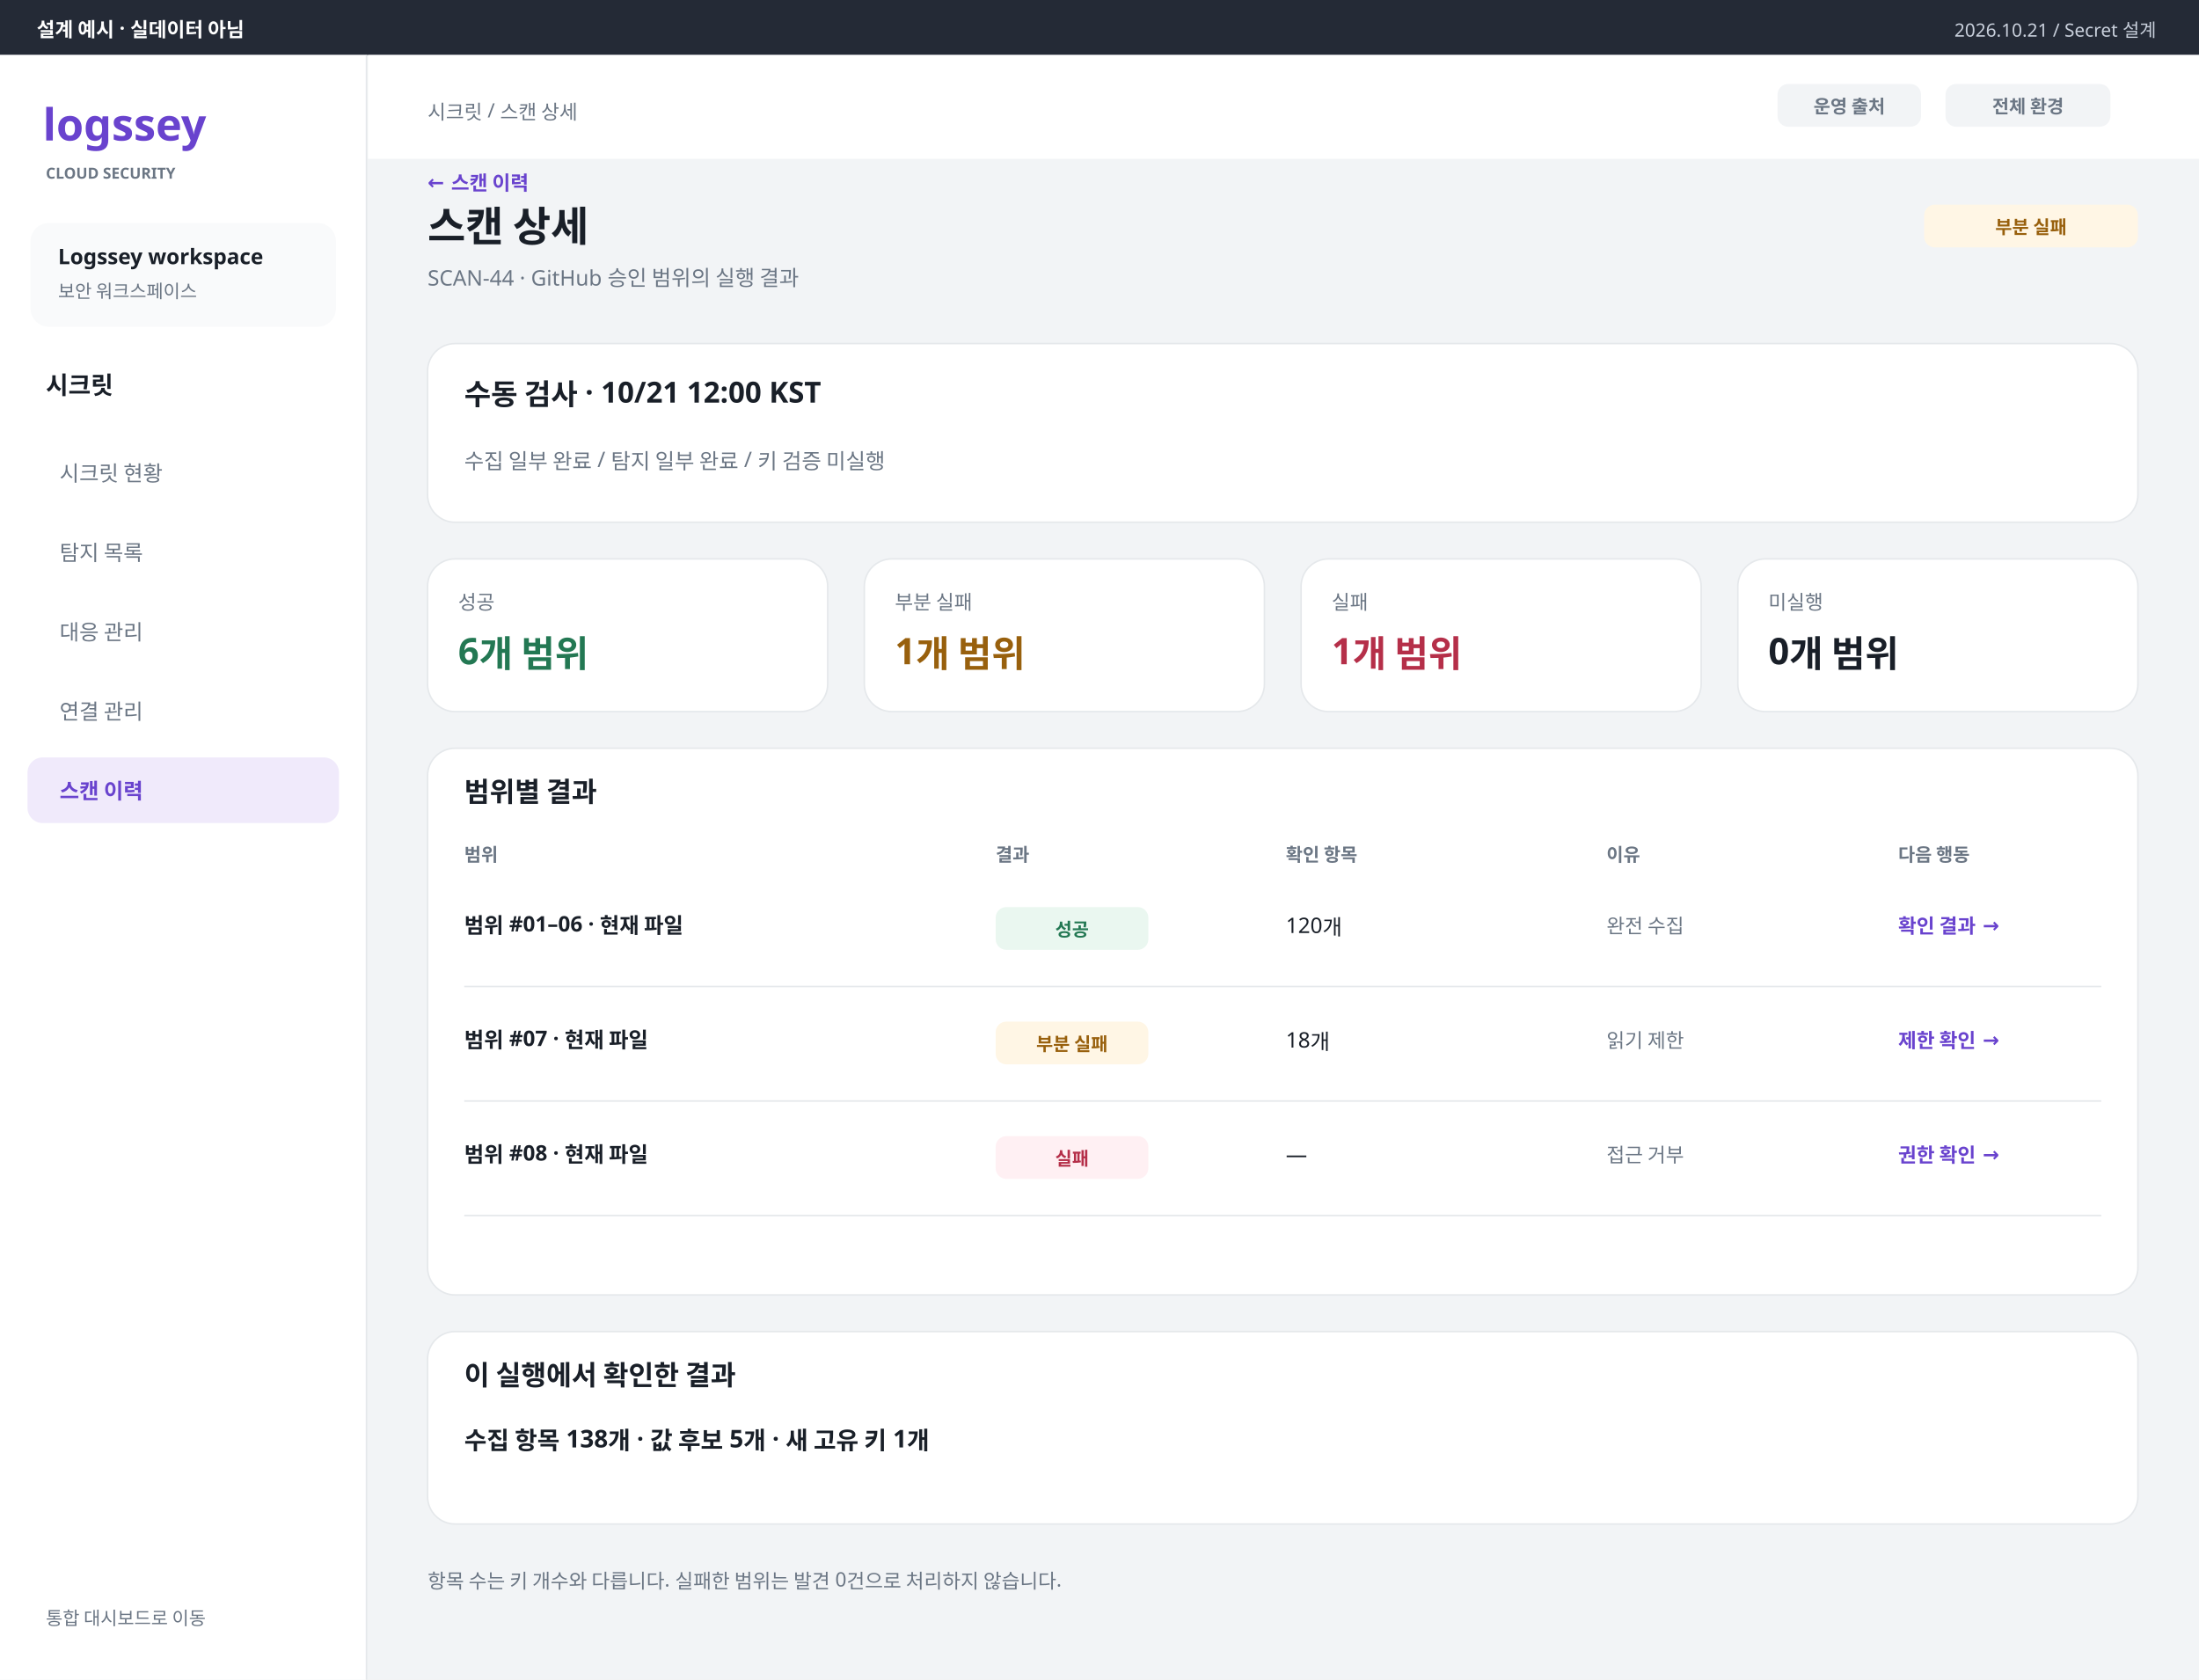
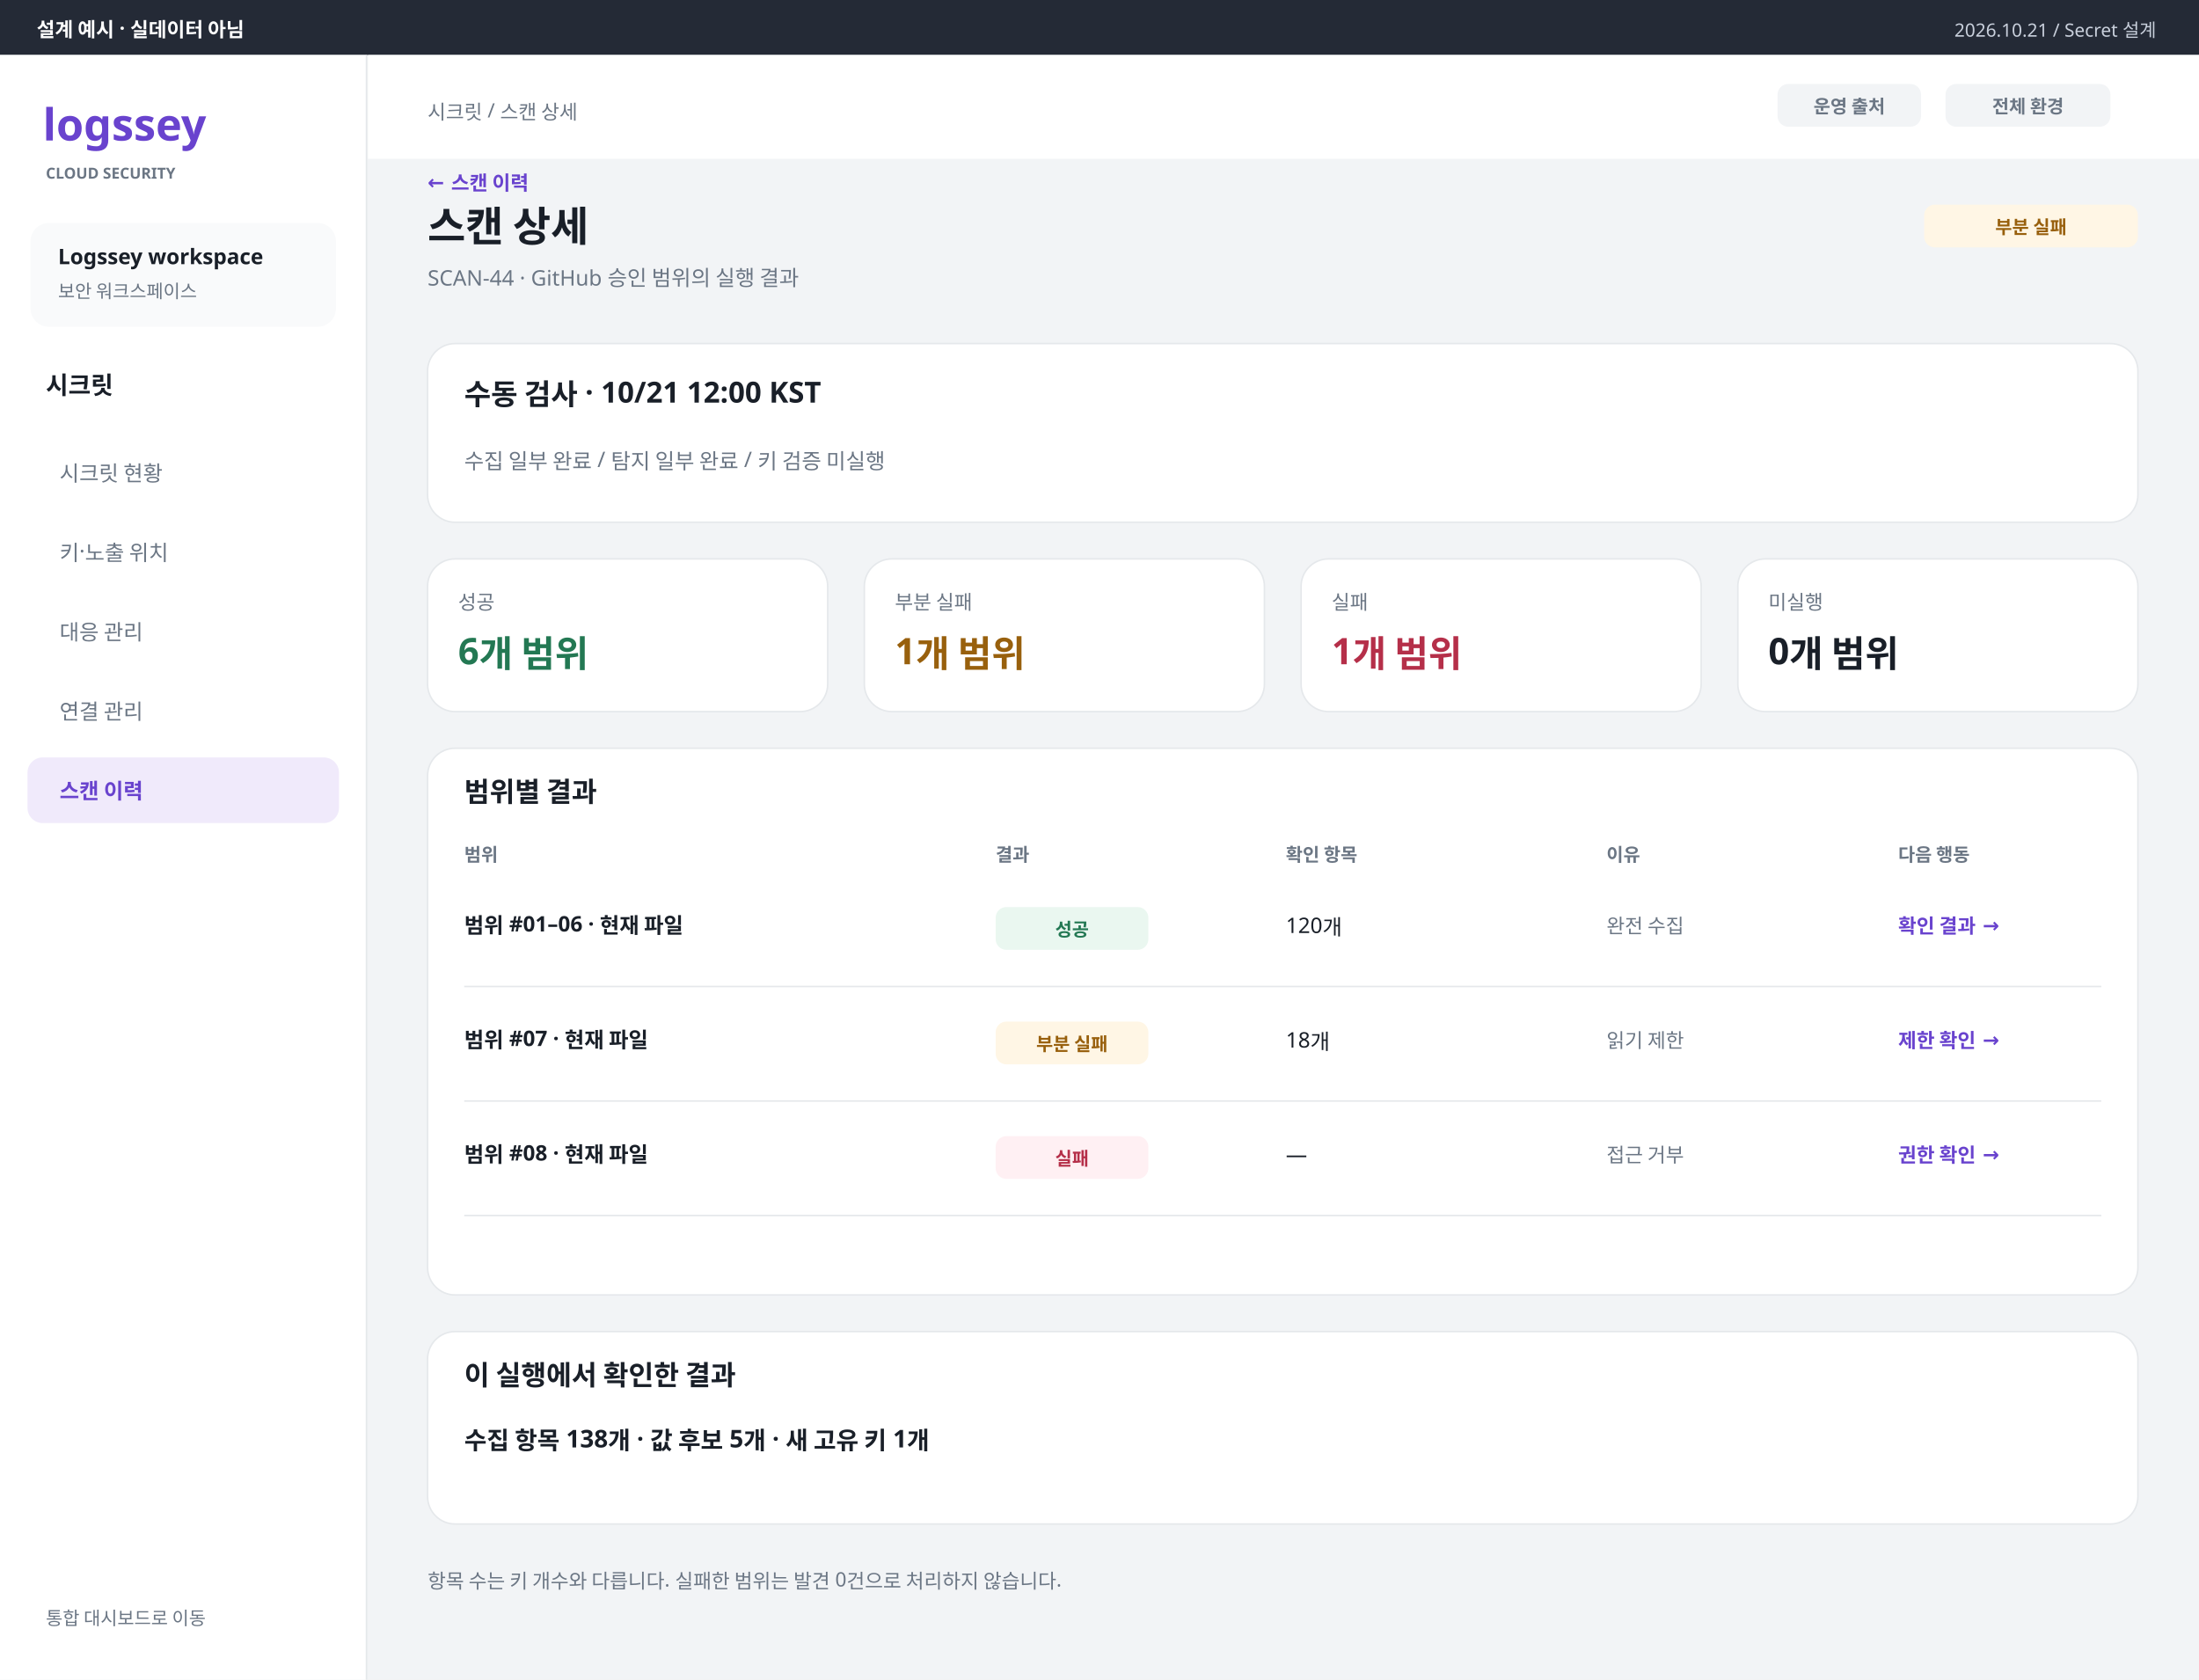
<svg xmlns="http://www.w3.org/2000/svg" width="1440" height="1100" viewBox="0 0 1440 1100" role="img" aria-labelledby="title desc">
  <style>text{font-family:"Malgun Gothic",Pretendard,sans-serif}text{font-variant-numeric:tabular-nums}</style>
  <rect x="0" y="0" width="1440" height="1100" rx="0" fill="#f2f4f6" />
  <rect x="0" y="0" width="1440" height="36" rx="0" fill="#242a36" />
  <text x="24" y="24" fill="#ffffff" font-size="13" font-weight="600" text-anchor="start">설계 예시 · 실데이터 아님</text>
  <text x="1412" y="24" fill="#c9d0dc" font-size="12" font-weight="400" text-anchor="end">2026.10.21  /  Secret 설계</text>
  <rect x="0" y="36" width="240" height="1064" rx="0" fill="white" />
  <line x1="240" y1="36" x2="240" y2="1100" stroke="#e5e8eb" />
  <text x="28" y="92" fill="#6943ce" font-size="29" font-weight="700" text-anchor="start">logssey</text>
  <text x="30" y="117" fill="#6b7684" font-size="10" font-weight="600" text-anchor="start">CLOUD SECURITY</text>
  <rect x="20" y="146" width="200" height="68" rx="12" fill="#f9fafb" />
  <text x="38" y="173" fill="#191f28" font-size="14" font-weight="600" text-anchor="start">Logssey workspace</text>
  <text x="38" y="195" fill="#6b7684" font-size="12" font-weight="400" text-anchor="start">보안 워크스페이스</text>
  <text x="30" y="258" fill="#191f28" font-size="16" font-weight="700" text-anchor="start">시크릿</text>
  <text x="39" y="315" fill="#6b7684" font-size="14" font-weight="400" text-anchor="start">시크릿 현황</text>
-   <text x="39" y="367" fill="#6b7684" font-size="14" font-weight="400" text-anchor="start">탐지 목록</text>
+   <text x="39" y="367" fill="#6b7684" font-size="14" font-weight="400" text-anchor="start">키·노출 위치</text>
  <text x="39" y="419" fill="#6b7684" font-size="14" font-weight="400" text-anchor="start">대응 관리</text>
  <text x="39" y="471" fill="#6b7684" font-size="14" font-weight="400" text-anchor="start">연결 관리</text>
  <rect x="18" y="496" width="204" height="43" rx="10" fill="#f0eafb" />
  <text x="39" y="523" fill="#6943ce" font-size="14" font-weight="600" text-anchor="start">스캔 이력</text>
  <text x="30" y="1064" fill="#6b7684" font-size="12" font-weight="400" text-anchor="start">통합 대시보드로 이동</text>
  <rect x="241" y="36" width="1199" height="68" rx="0" fill="white" />
  <text x="280" y="78" fill="#6b7684" font-size="13" font-weight="400" text-anchor="start">시크릿  /  스캔 상세</text>
  <rect x="1164" y="55" width="94" height="28" rx="7" fill="#f2f4f6" />
  <text x="1211.0" y="74" fill="#6b7684" font-size="12" font-weight="600" text-anchor="middle">운영 출처</text>
  <rect x="1274" y="55" width="108" height="28" rx="7" fill="#f2f4f6" />
  <text x="1328.0" y="74" fill="#6b7684" font-size="12" font-weight="600" text-anchor="middle">전체 환경</text>
  <text x="280" y="124" fill="#6943ce" font-size="13" font-weight="600" text-anchor="start">← 스캔 이력</text>
  <text x="280" y="158" fill="#191f28" font-size="27" font-weight="700" text-anchor="start">스캔 상세</text>
  <text x="280" y="187" fill="#6b7684" font-size="14" font-weight="400" text-anchor="start">SCAN-44 · GitHub 승인 범위의 실행 결과</text>
  <rect x="1260" y="134" width="140" height="28" rx="7" fill="#fff6e5" />
  <text x="1330.0" y="153" fill="#98600d" font-size="12" font-weight="600" text-anchor="middle">부분 실패</text>
  <rect x="280" y="225" width="1120" height="117" rx="18" fill="white" stroke="#e5e8eb" />
  <text x="304" y="265" fill="#191f28" font-size="19" font-weight="700" text-anchor="start">수동 검사  ·  10/21 12:00 KST</text>
  <text x="304" y="307" fill="#6b7684" font-size="14" font-weight="400" text-anchor="start">수집 일부 완료   /   탐지 일부 완료   /   키 검증 미실행</text>
  <rect x="280" y="366" width="262" height="100" rx="18" fill="white" stroke="#e5e8eb" />
  <text x="300" y="399" fill="#6b7684" font-size="13" font-weight="400" text-anchor="start">성공</text>
  <text x="300" y="435" fill="#237853" font-size="24" font-weight="700" text-anchor="start">6개 범위</text>
  <rect x="566" y="366" width="262" height="100" rx="18" fill="white" stroke="#e5e8eb" />
  <text x="586" y="399" fill="#6b7684" font-size="13" font-weight="400" text-anchor="start">부분 실패</text>
  <text x="586" y="435" fill="#98600d" font-size="24" font-weight="700" text-anchor="start">1개 범위</text>
  <rect x="852" y="366" width="262" height="100" rx="18" fill="white" stroke="#e5e8eb" />
  <text x="872" y="399" fill="#6b7684" font-size="13" font-weight="400" text-anchor="start">실패</text>
  <text x="872" y="435" fill="#b52f49" font-size="24" font-weight="700" text-anchor="start">1개 범위</text>
  <rect x="1138" y="366" width="262" height="100" rx="18" fill="white" stroke="#e5e8eb" />
  <text x="1158" y="399" fill="#6b7684" font-size="13" font-weight="400" text-anchor="start">미실행</text>
  <text x="1158" y="435" fill="#191f28" font-size="24" font-weight="700" text-anchor="start">0개 범위</text>
  <rect x="280" y="490" width="1120" height="358" rx="18" fill="white" stroke="#e5e8eb" />
  <text x="304" y="525" fill="#191f28" font-size="18" font-weight="700" text-anchor="start">범위별 결과</text>
  <text x="304" y="564" fill="#6b7684" font-size="12" font-weight="600" text-anchor="start">범위</text>
  <text x="652" y="564" fill="#6b7684" font-size="12" font-weight="600" text-anchor="start">결과</text>
  <text x="842" y="564" fill="#6b7684" font-size="12" font-weight="600" text-anchor="start">확인 항목</text>
  <text x="1052" y="564" fill="#6b7684" font-size="12" font-weight="600" text-anchor="start">이유</text>
  <text x="1243" y="564" fill="#6b7684" font-size="12" font-weight="600" text-anchor="start">다음 행동</text>
  <text x="304" y="611" fill="#191f28" font-size="14" font-weight="600" text-anchor="start">범위 #01–06 · 현재 파일</text>
  <rect x="652" y="594" width="100" height="28" rx="7" fill="#eaf7f0" />
  <text x="702.0" y="613" fill="#237853" font-size="12" font-weight="600" text-anchor="middle">성공</text>
  <text x="842" y="611" fill="#191f28" font-size="14" font-weight="400" text-anchor="start">120개</text>
  <text x="1052" y="611" fill="#6b7684" font-size="13" font-weight="400" text-anchor="start">완전 수집</text>
  <text x="1243" y="611" fill="#6943ce" font-size="13" font-weight="600" text-anchor="start">확인 결과 →</text>
  <line x1="304" y1="646" x2="1376" y2="646" stroke="#e5e8eb" />
  <text x="304" y="686" fill="#191f28" font-size="14" font-weight="600" text-anchor="start">범위 #07 · 현재 파일</text>
  <rect x="652" y="669" width="100" height="28" rx="7" fill="#fff6e5" />
  <text x="702.0" y="688" fill="#98600d" font-size="12" font-weight="600" text-anchor="middle">부분 실패</text>
  <text x="842" y="686" fill="#191f28" font-size="14" font-weight="400" text-anchor="start">18개</text>
  <text x="1052" y="686" fill="#6b7684" font-size="13" font-weight="400" text-anchor="start">읽기 제한</text>
  <text x="1243" y="686" fill="#6943ce" font-size="13" font-weight="600" text-anchor="start">제한 확인 →</text>
  <line x1="304" y1="721" x2="1376" y2="721" stroke="#e5e8eb" />
  <text x="304" y="761" fill="#191f28" font-size="14" font-weight="600" text-anchor="start">범위 #08 · 현재 파일</text>
  <rect x="652" y="744" width="100" height="28" rx="7" fill="#fff0f3" />
  <text x="702.0" y="763" fill="#b52f49" font-size="12" font-weight="600" text-anchor="middle">실패</text>
  <text x="842" y="761" fill="#191f28" font-size="14" font-weight="400" text-anchor="start">—</text>
  <text x="1052" y="761" fill="#6b7684" font-size="13" font-weight="400" text-anchor="start">접근 거부</text>
  <text x="1243" y="761" fill="#6943ce" font-size="13" font-weight="600" text-anchor="start">권한 확인 →</text>
  <line x1="304" y1="796" x2="1376" y2="796" stroke="#e5e8eb" />
  <rect x="280" y="872" width="1120" height="126" rx="18" fill="white" stroke="#e5e8eb" />
  <text x="304" y="907" fill="#191f28" font-size="18" font-weight="700" text-anchor="start">이 실행에서 확인한 결과</text>
  <text x="304" y="949" fill="#191f28" font-size="16" font-weight="600" text-anchor="start">수집 항목 138개   ·   값 후보 5개   ·   새 고유 키 1개</text>
  <text x="280" y="1040" fill="#6b7684" font-size="13" font-weight="400" text-anchor="start">항목 수는 키 개수와 다릅니다. 실패한 범위는 발견 0건으로 처리하지 않습니다.</text>
</svg>
